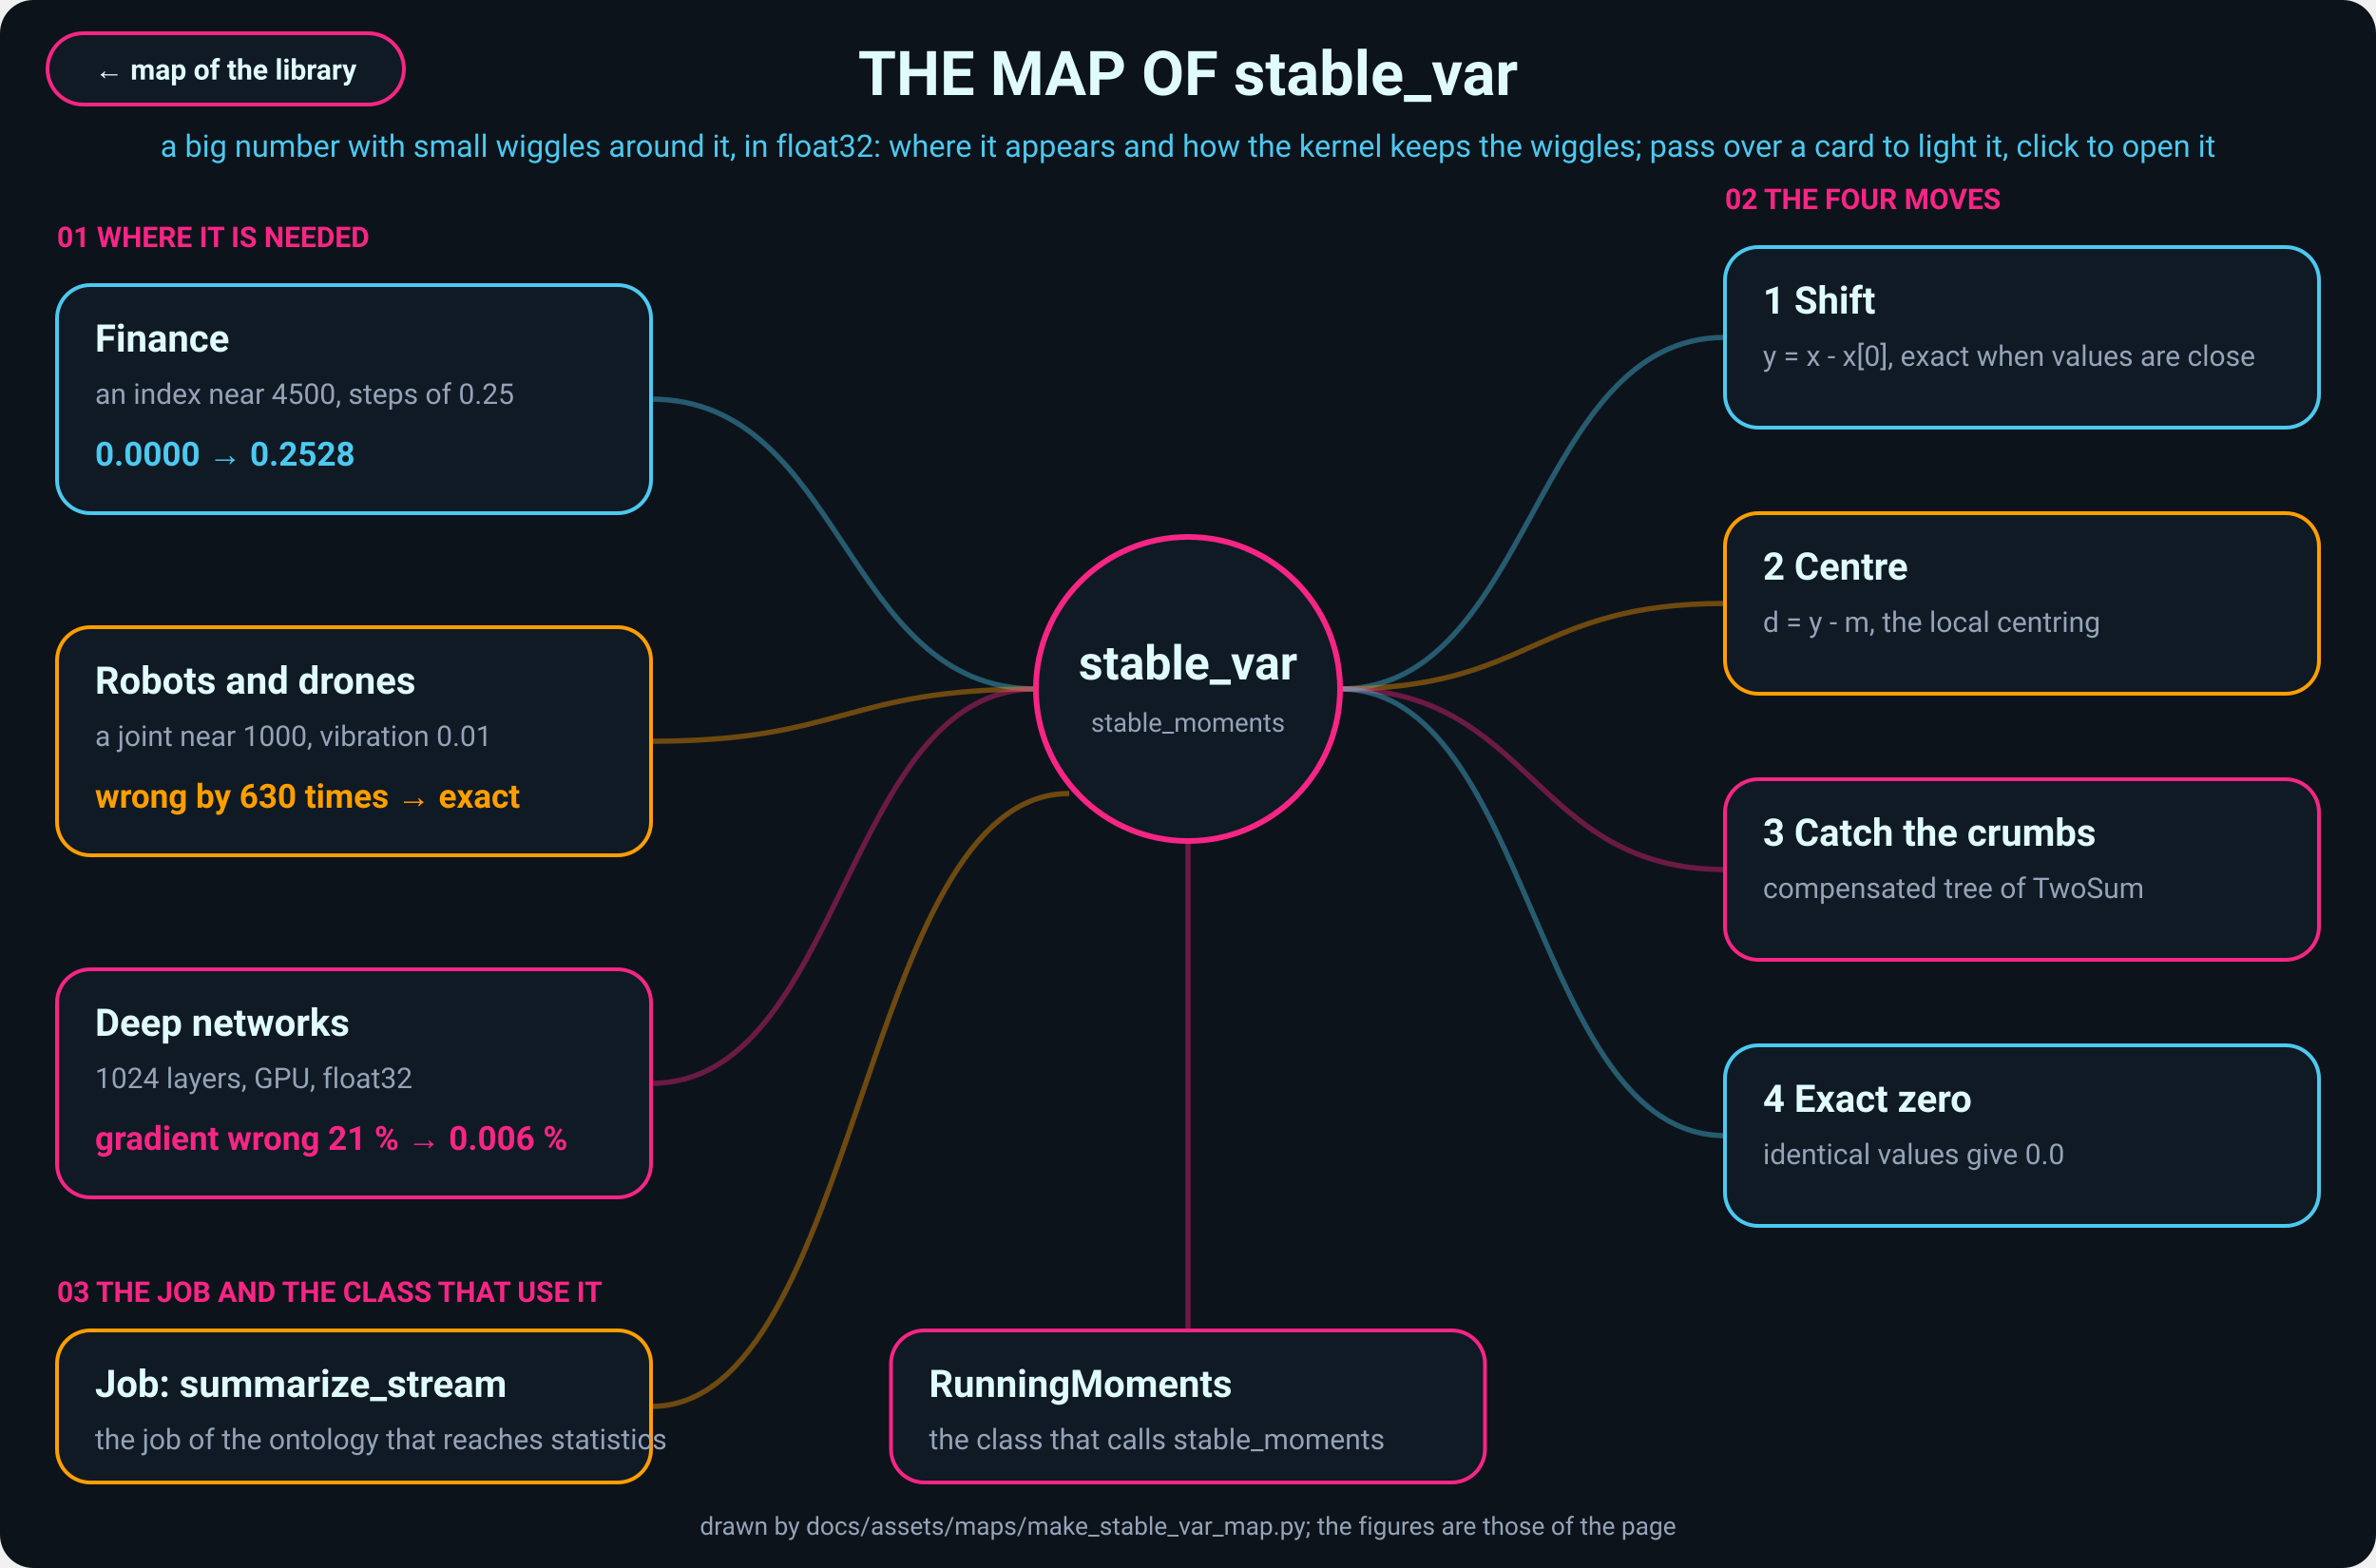
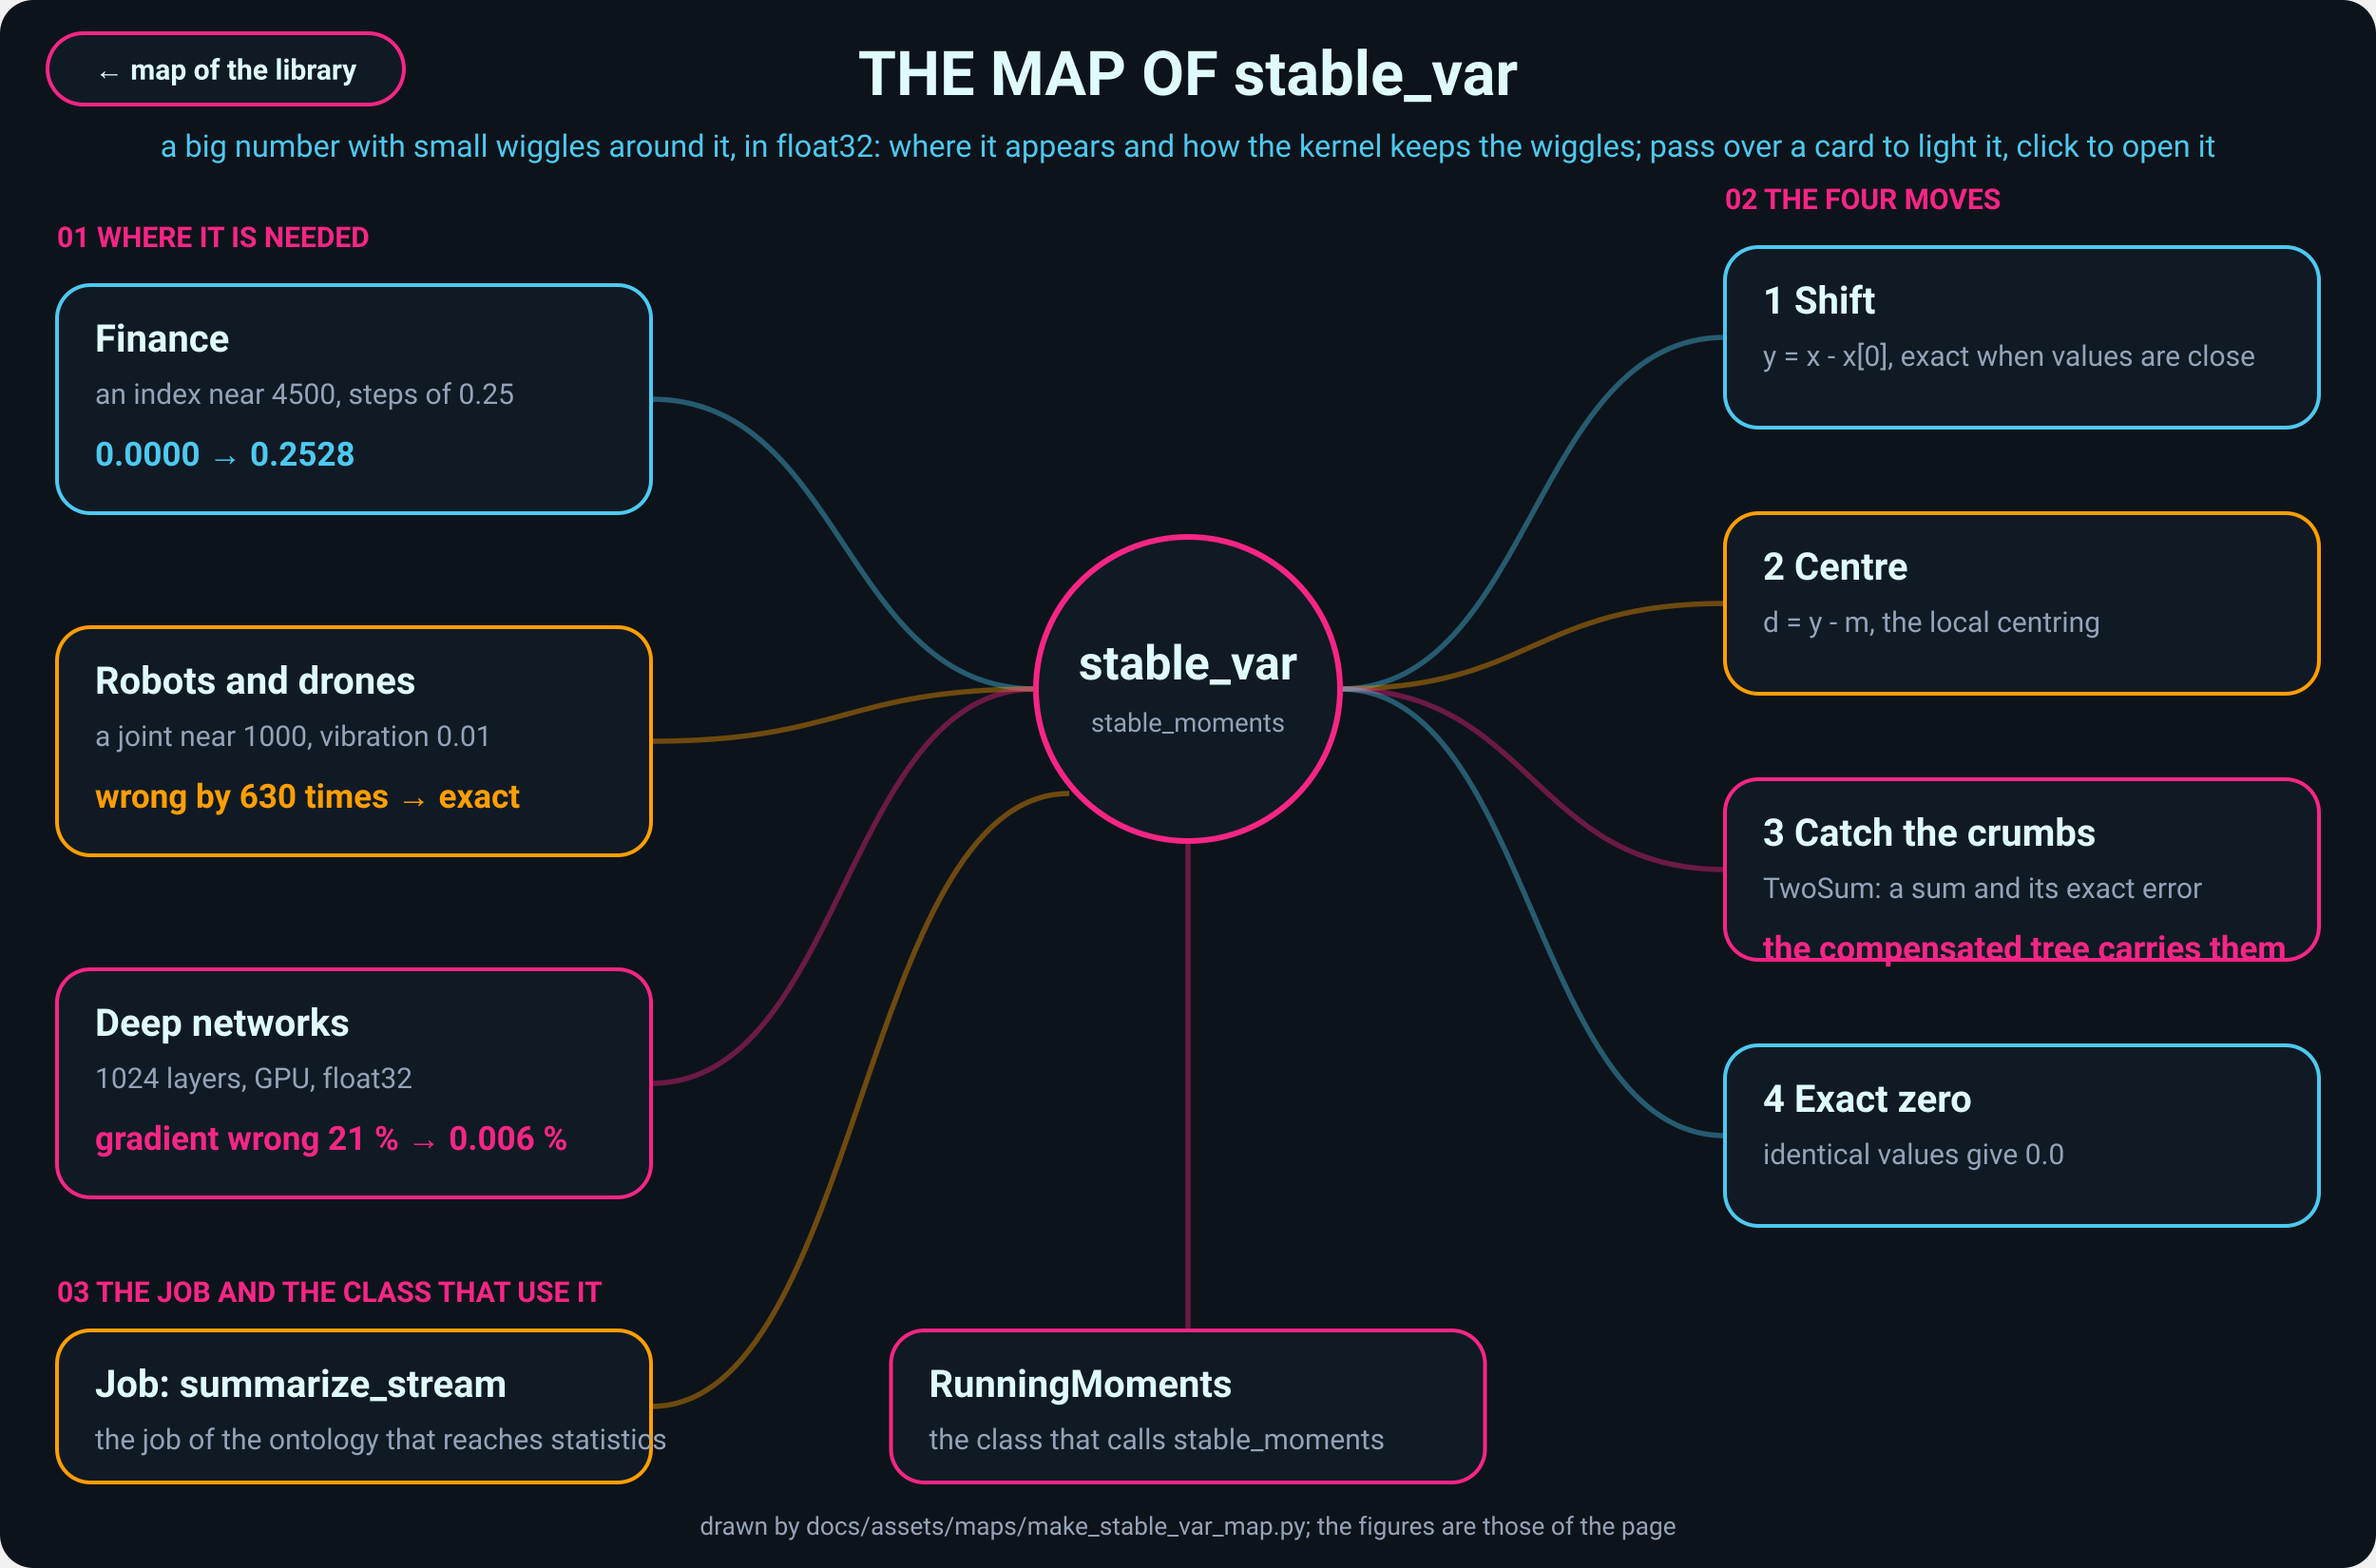
<svg xmlns="http://www.w3.org/2000/svg" viewBox="0 0 1000 660" width="100%" role="img" aria-label="The map of stable_var: the fields where it is needed and the four moves of the kernel">
  <style>text{font-family:system-ui,-apple-system,'Segoe UI',Roboto,Arial,sans-serif}.e{opacity:.4;transition:opacity .15s}.net:hover .e{opacity:.08}.net .g:hover .e{opacity:1;stroke-width:3}a:hover .card{fill:#17303f;stroke-width:2.6}a:hover text.dn{fill:#fff}</style>
  <rect width="1000" height="660" fill="#0d131a" rx="14" />
  <text x="500" y="40" fill="#e0fbfc" font-size="26" font-weight="700" text-anchor="middle">THE MAP OF stable_var</text>
  <text x="500" y="66" fill="#4cc9f0" font-size="13" text-anchor="middle">a big number with small wiggles around it, in float32: where it appears and how the kernel keeps the wiggles; pass over a card to light it, click to open it</text>
  <text x="24" y="104" fill="#f72585" font-size="12" font-weight="700">01  WHERE IT IS NEEDED</text>
  <text x="726" y="88" fill="#f72585" font-size="12" font-weight="700">02  THE FOUR MOVES</text>
  <text x="24" y="548" fill="#f72585" font-size="12" font-weight="700">03  THE JOB AND THE CLASS THAT USE IT</text>
  <g class="net">
    <g class="g">
      <path class="e" d="M274,168 C355.0,168 355.0,290.0 436.0,290.0" fill="none" stroke="#4cc9f0" stroke-width="2.2" />
      <a href="../../finance/" target="_top">
        <rect class="card" x="24" y="120" width="250" height="96" rx="14" fill="#101a24" stroke="#4cc9f0" stroke-width="1.6" />
        <text class="dn" x="40" y="148" fill="#e0fbfc" font-size="16" font-weight="700">Finance</text>
        <text x="40" y="170" fill="#94a3b8" font-size="12">an index near 4500, steps of 0.25</text>
        <text x="40" y="196" fill="#4cc9f0" font-size="14" font-weight="700">0.0000 → 0.2528</text>
      </a>
    </g>
    <g class="g">
      <path class="e" d="M274,312 C355.0,312 355.0,290.0 436.0,290.0" fill="none" stroke="#ff9e00" stroke-width="2.2" />
      <a href="../../dynamics/" target="_top">
        <rect class="card" x="24" y="264" width="250" height="96" rx="14" fill="#101a24" stroke="#ff9e00" stroke-width="1.6" />
        <text class="dn" x="40" y="292" fill="#e0fbfc" font-size="16" font-weight="700">Robots and drones</text>
        <text x="40" y="314" fill="#94a3b8" font-size="12">a joint near 1000, vibration 0.01</text>
        <text x="40" y="340" fill="#ff9e00" font-size="14" font-weight="700">wrong by 630 times → exact</text>
      </a>
    </g>
    <g class="g">
      <path class="e" d="M274,456 C355.0,456 355.0,290.0 436.0,290.0" fill="none" stroke="#f72585" stroke-width="2.2" />
      <a href="../../neural/overview/" target="_top">
        <rect class="card" x="24" y="408" width="250" height="96" rx="14" fill="#101a24" stroke="#f72585" stroke-width="1.6" />
        <text class="dn" x="40" y="436" fill="#e0fbfc" font-size="16" font-weight="700">Deep networks</text>
        <text x="40" y="458" fill="#94a3b8" font-size="12">1024 layers, GPU, float32</text>
        <text x="40" y="484" fill="#f72585" font-size="14" font-weight="700">gradient wrong 21 % → 0.006 %</text>
      </a>
    </g>
    <g class="g">
      <path class="e" d="M564.0,290.0 C645.0,290.0 645.0,142 726,142" fill="none" stroke="#4cc9f0" stroke-width="2.2" />
      <a href="../../stats/stable_variance/#gamestory" target="_top">
        <rect class="card" x="726" y="104" width="250" height="76" rx="14" fill="#101a24" stroke="#4cc9f0" stroke-width="1.6" />
        <text class="dn" x="742" y="132" fill="#e0fbfc" font-size="16" font-weight="700">1  Shift</text>
        <text x="742" y="154" fill="#94a3b8" font-size="12">y = x - x[0], exact when values are close</text>
      </a>
    </g>
    <g class="g">
      <path class="e" d="M564.0,290.0 C645.0,290.0 645.0,254 726,254" fill="none" stroke="#ff9e00" stroke-width="2.2" />
      <a href="../../stats/stable_variance/#what-is-different-from-the-paper" target="_top">
        <rect class="card" x="726" y="216" width="250" height="76" rx="14" fill="#101a24" stroke="#ff9e00" stroke-width="1.6" />
        <text class="dn" x="742" y="244" fill="#e0fbfc" font-size="16" font-weight="700">2  Centre</text>
        <text x="742" y="266" fill="#94a3b8" font-size="12">d = y - m, the local centring</text>
      </a>
    </g>
    <g class="g">
      <path class="e" d="M564.0,290.0 C645.0,290.0 645.0,366 726,366" fill="none" stroke="#f72585" stroke-width="2.2" />
      <a href="../../stats/stable_variance/#3-what-the-function-does" target="_top">
        <rect class="card" x="726" y="328" width="250" height="76" rx="14" fill="#101a24" stroke="#f72585" stroke-width="1.6" />
        <text class="dn" x="742" y="356" fill="#e0fbfc" font-size="16" font-weight="700">3  Catch the crumbs</text>
-         <text x="742" y="378" fill="#94a3b8" font-size="12">compensated tree of TwoSum</text>
+         <text x="742" y="378" fill="#94a3b8" font-size="12">TwoSum: a sum and its exact error</text>
+         <text x="742" y="404" fill="#f72585" font-size="14" font-weight="700">the compensated tree carries them</text>
      </a>
    </g>
    <g class="g">
      <path class="e" d="M564.0,290.0 C645.0,290.0 645.0,478 726,478" fill="none" stroke="#4cc9f0" stroke-width="2.2" />
      <a href="../../stats/stable_variance/#gamestory" target="_top">
        <rect class="card" x="726" y="440" width="250" height="76" rx="14" fill="#101a24" stroke="#4cc9f0" stroke-width="1.6" />
        <text class="dn" x="742" y="468" fill="#e0fbfc" font-size="16" font-weight="700">4  Exact zero</text>
        <text x="742" y="490" fill="#94a3b8" font-size="12">identical values give 0.0</text>
      </a>
    </g>
    <g class="g">
      <path class="e" d="M274,592 C362.0,592 362.0,334.0 450.0,334.0" fill="none" stroke="#ff9e00" stroke-width="2.2" />
      <a href="../../stats/" target="_top">
        <rect class="card" x="24" y="560" width="250" height="64" rx="14" fill="#101a24" stroke="#ff9e00" stroke-width="1.6" />
        <text class="dn" x="40" y="588" fill="#e0fbfc" font-size="16" font-weight="700">Job: summarize_stream</text>
        <text x="40" y="610" fill="#94a3b8" font-size="12">the job of the ontology that reaches statistics</text>
      </a>
    </g>
    <g class="g">
      <path class="e" d="M500.0,354.0 L500.0,560" fill="none" stroke="#f72585" stroke-width="2.2" />
      <a href="../../stats/moments/" target="_top">
        <rect class="card" x="375" y="560" width="250" height="64" rx="14" fill="#101a24" stroke="#f72585" stroke-width="1.6" />
        <text class="dn" x="391" y="588" fill="#e0fbfc" font-size="16" font-weight="700">RunningMoments</text>
        <text x="391" y="610" fill="#94a3b8" font-size="12">the class that calls stable_moments</text>
      </a>
    </g>
  </g>
  <a class="back" href="../../#the-library-folder-by-folder" target="_top">
    <rect class="card" x="20" y="14" width="150" height="30" rx="15" fill="#101a24" stroke="#f72585" stroke-width="1.6" />
    <text class="dn" x="95" y="33.5" fill="#e0fbfc" font-size="12" font-weight="700" text-anchor="middle">← map of the library</text>
  </a>
  <circle cx="500.0" cy="290.0" r="64" fill="#101a24" stroke="#f72585" stroke-width="2.4" />
  <text x="500.0" y="286.0" fill="#e0fbfc" font-size="20" font-weight="700" text-anchor="middle">stable_var</text>
  <text x="500.0" y="308.0" fill="#94a3b8" font-size="11" text-anchor="middle">stable_moments</text>
  <text x="500" y="646" fill="#94a3b8" font-size="10.5" text-anchor="middle">drawn by docs/assets/maps/make_stable_var_map.py; the figures are those of the page</text>
</svg>
